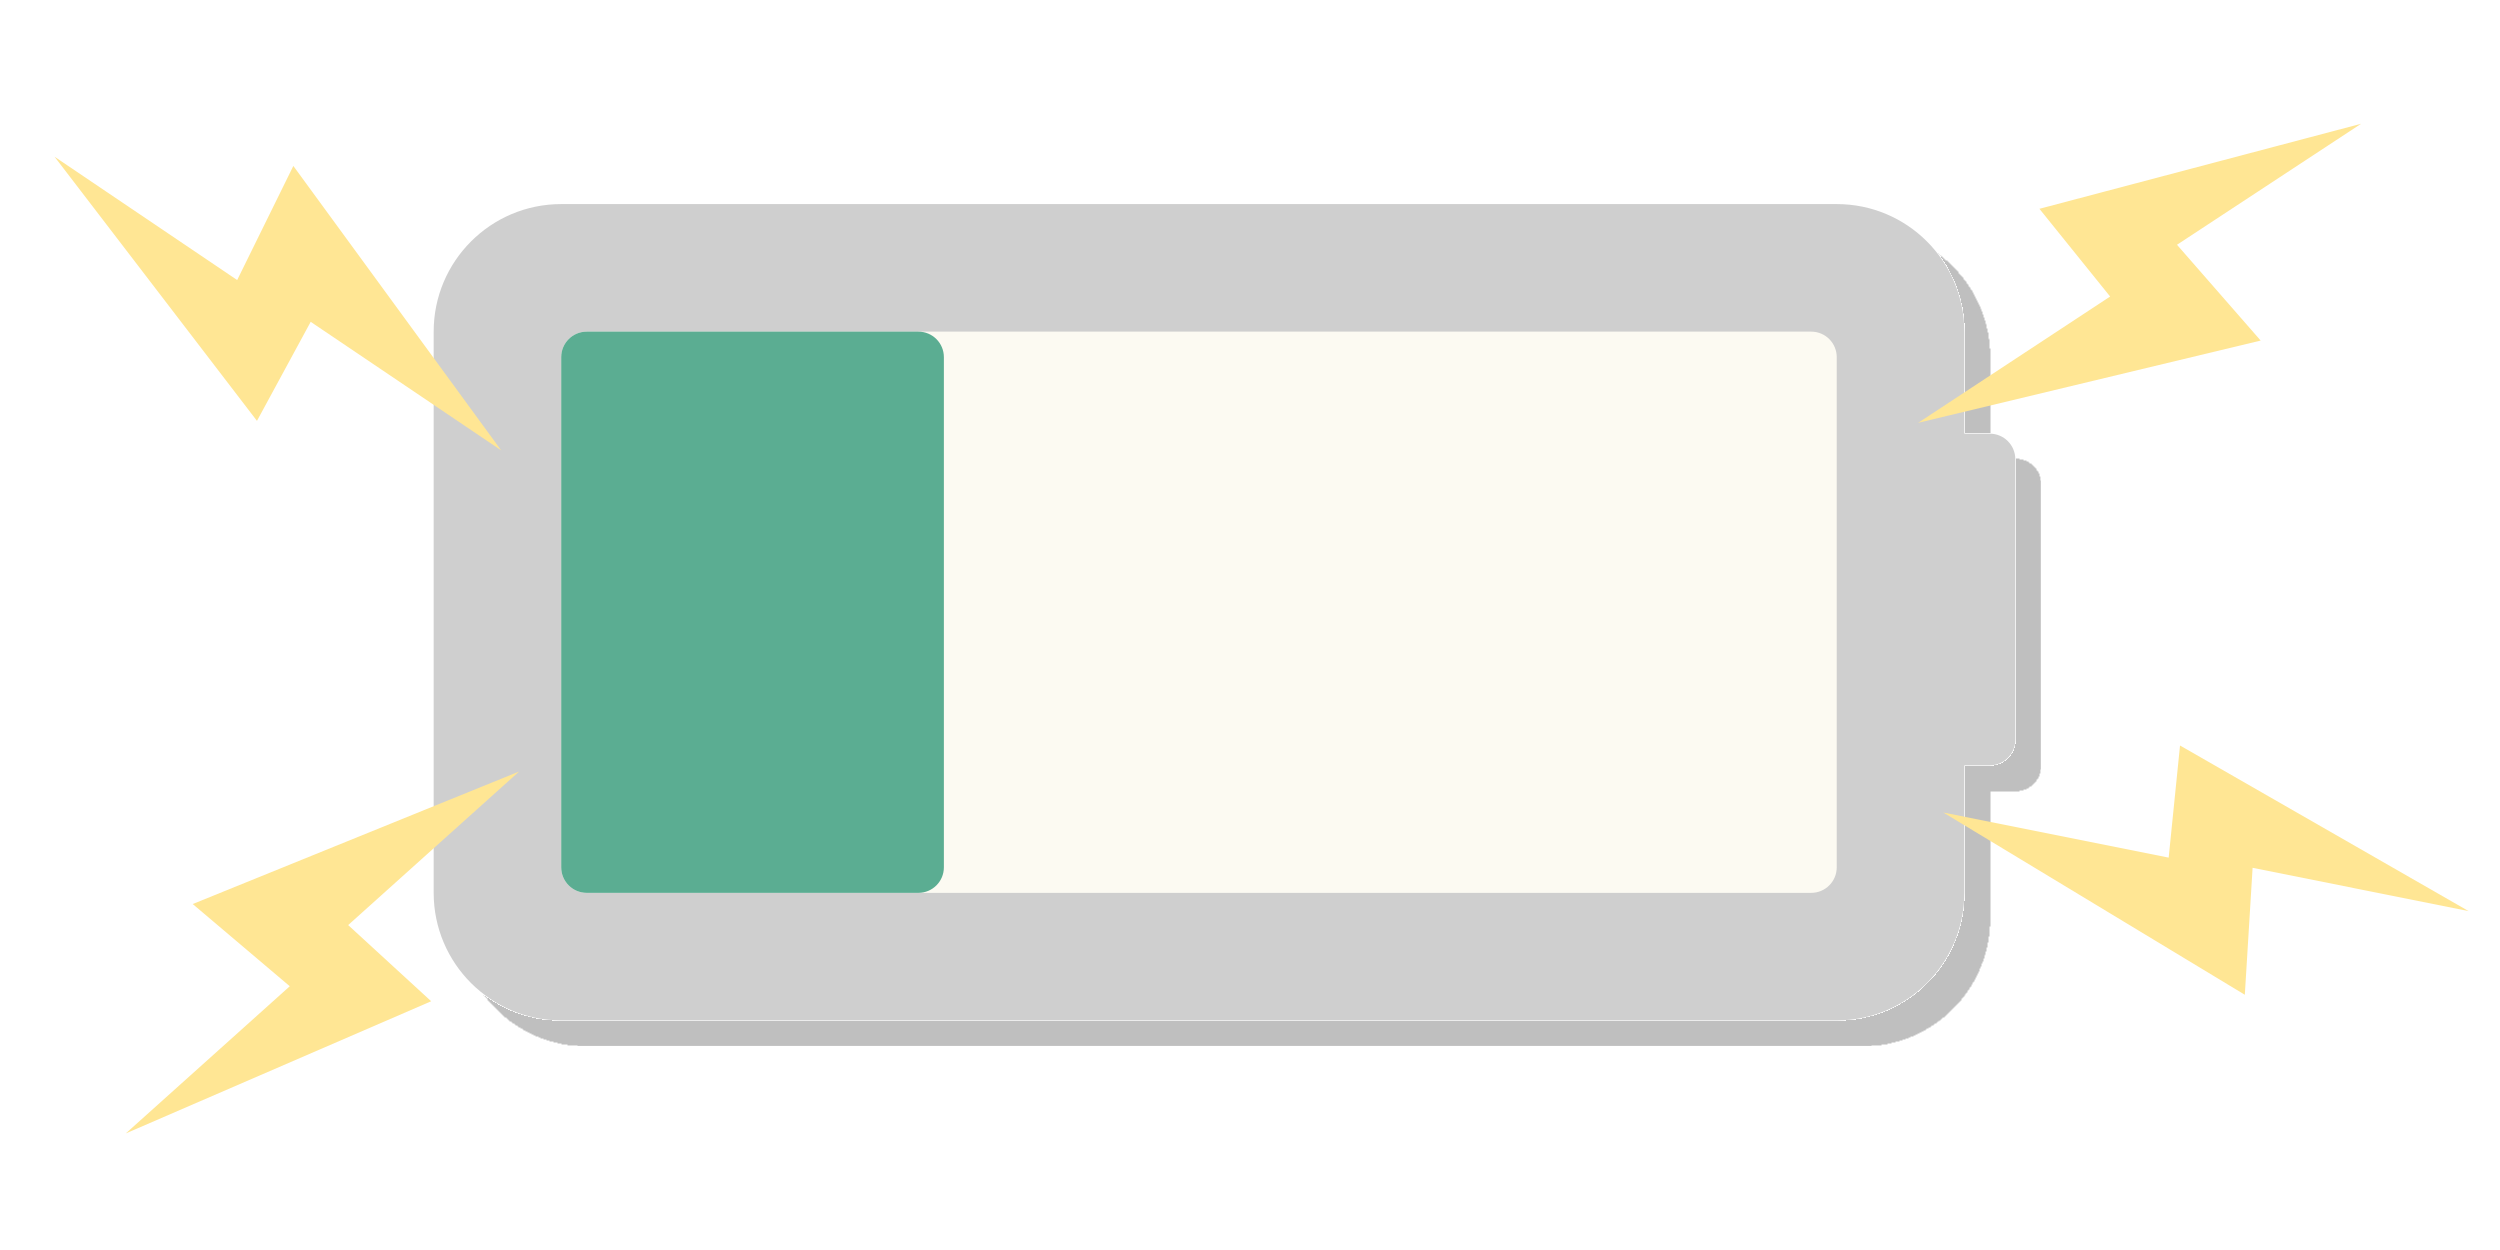
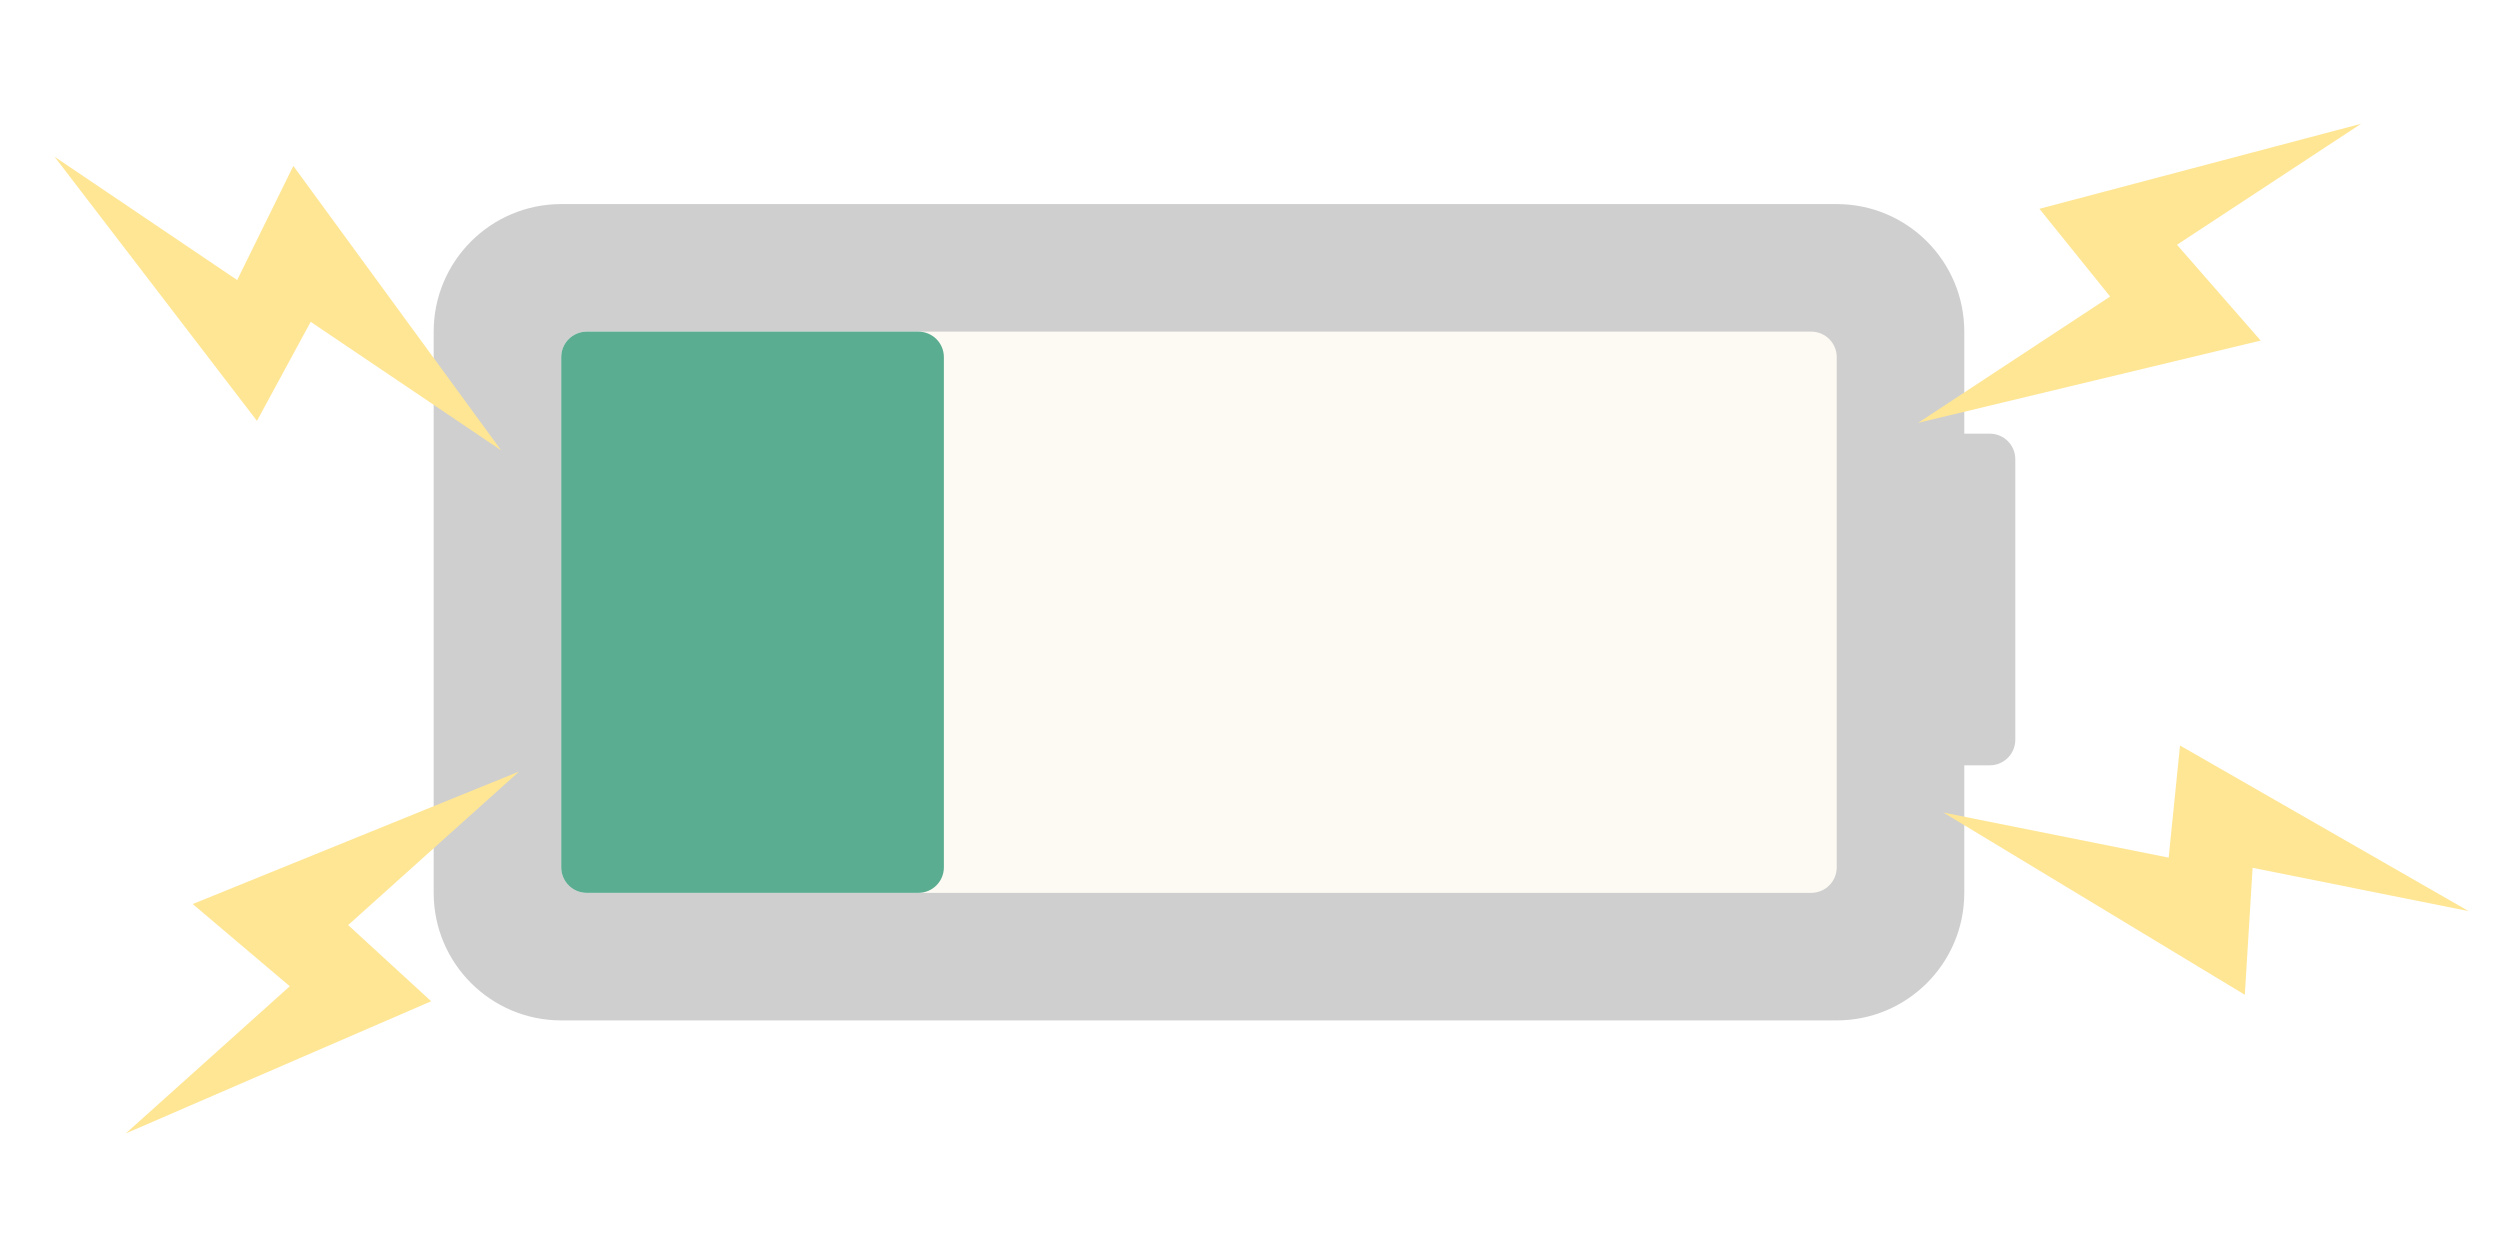
<svg xmlns="http://www.w3.org/2000/svg" width="98" height="49" viewBox="0 0 98 49" fill="none">
-   <g filter="url(#filter0_d)">
-     <rect x="17" y="8" width="60" height="32" rx="5" fill="#CFCFCF" />
-     <rect x="69" y="17" width="10" height="13" rx="1" fill="#CFCFCF" />
-     <rect x="22" y="13" width="50" height="22" rx="1" fill="#FCFAF2" />
-     <rect x="22" y="13" width="15" height="22" rx="1" fill="#5BAD92" />
-   </g>
+   <rect x="17" y="8" width="60" height="32" rx="5" fill="#CFCFCF" />
+   <rect x="69" y="17" width="10" height="13" rx="1" fill="#CFCFCF" />
+   <rect x="22" y="13" width="50" height="22" rx="1" fill="#FCFAF2" />
+   <rect x="22" y="13" width="15" height="22" rx="1" fill="#5BAD92" />
  <path d="M87.997 38.995L88.302 34.018L96.771 35.716L85.457 29.224L85.012 33.619L76.178 31.851L87.997 38.995Z" fill="#FFE694" />
  <path d="M88.618 13.35L85.338 9.595L92.556 4.851L79.945 8.185L82.717 11.624L75.191 16.575L88.618 13.35Z" fill="#FFE694" />
  <path d="M7.554 35.438L11.359 38.661L4.931 44.43L16.902 39.249L13.648 36.263L20.35 30.243L7.554 35.438Z" fill="#FFE694" />
  <path d="M11.499 6.505L9.297 10.978L2.139 6.144L10.073 16.498L12.179 12.616L19.647 17.655L11.499 6.505Z" fill="#FFE694" />
-   <defs>
-     <filter id="filter0_d" x="17" y="8" width="63" height="33" filterUnits="userSpaceOnUse" color-interpolation-filters="sRGB">
-       <feFlood flood-opacity="0" result="BackgroundImageFix" />
-       <feColorMatrix in="SourceAlpha" type="matrix" values="0 0 0 0 0 0 0 0 0 0 0 0 0 0 0 0 0 0 127 0" result="hardAlpha" />
-       <feOffset dx="1" dy="1" />
-       <feComposite in2="hardAlpha" operator="out" />
-       <feColorMatrix type="matrix" values="0 0 0 0 0 0 0 0 0 0 0 0 0 0 0 0 0 0 0.25 0" />
-       <feBlend mode="normal" in2="BackgroundImageFix" result="effect1_dropShadow" />
-       <feBlend mode="normal" in="SourceGraphic" in2="effect1_dropShadow" result="shape" />
-     </filter>
-   </defs>
</svg>
